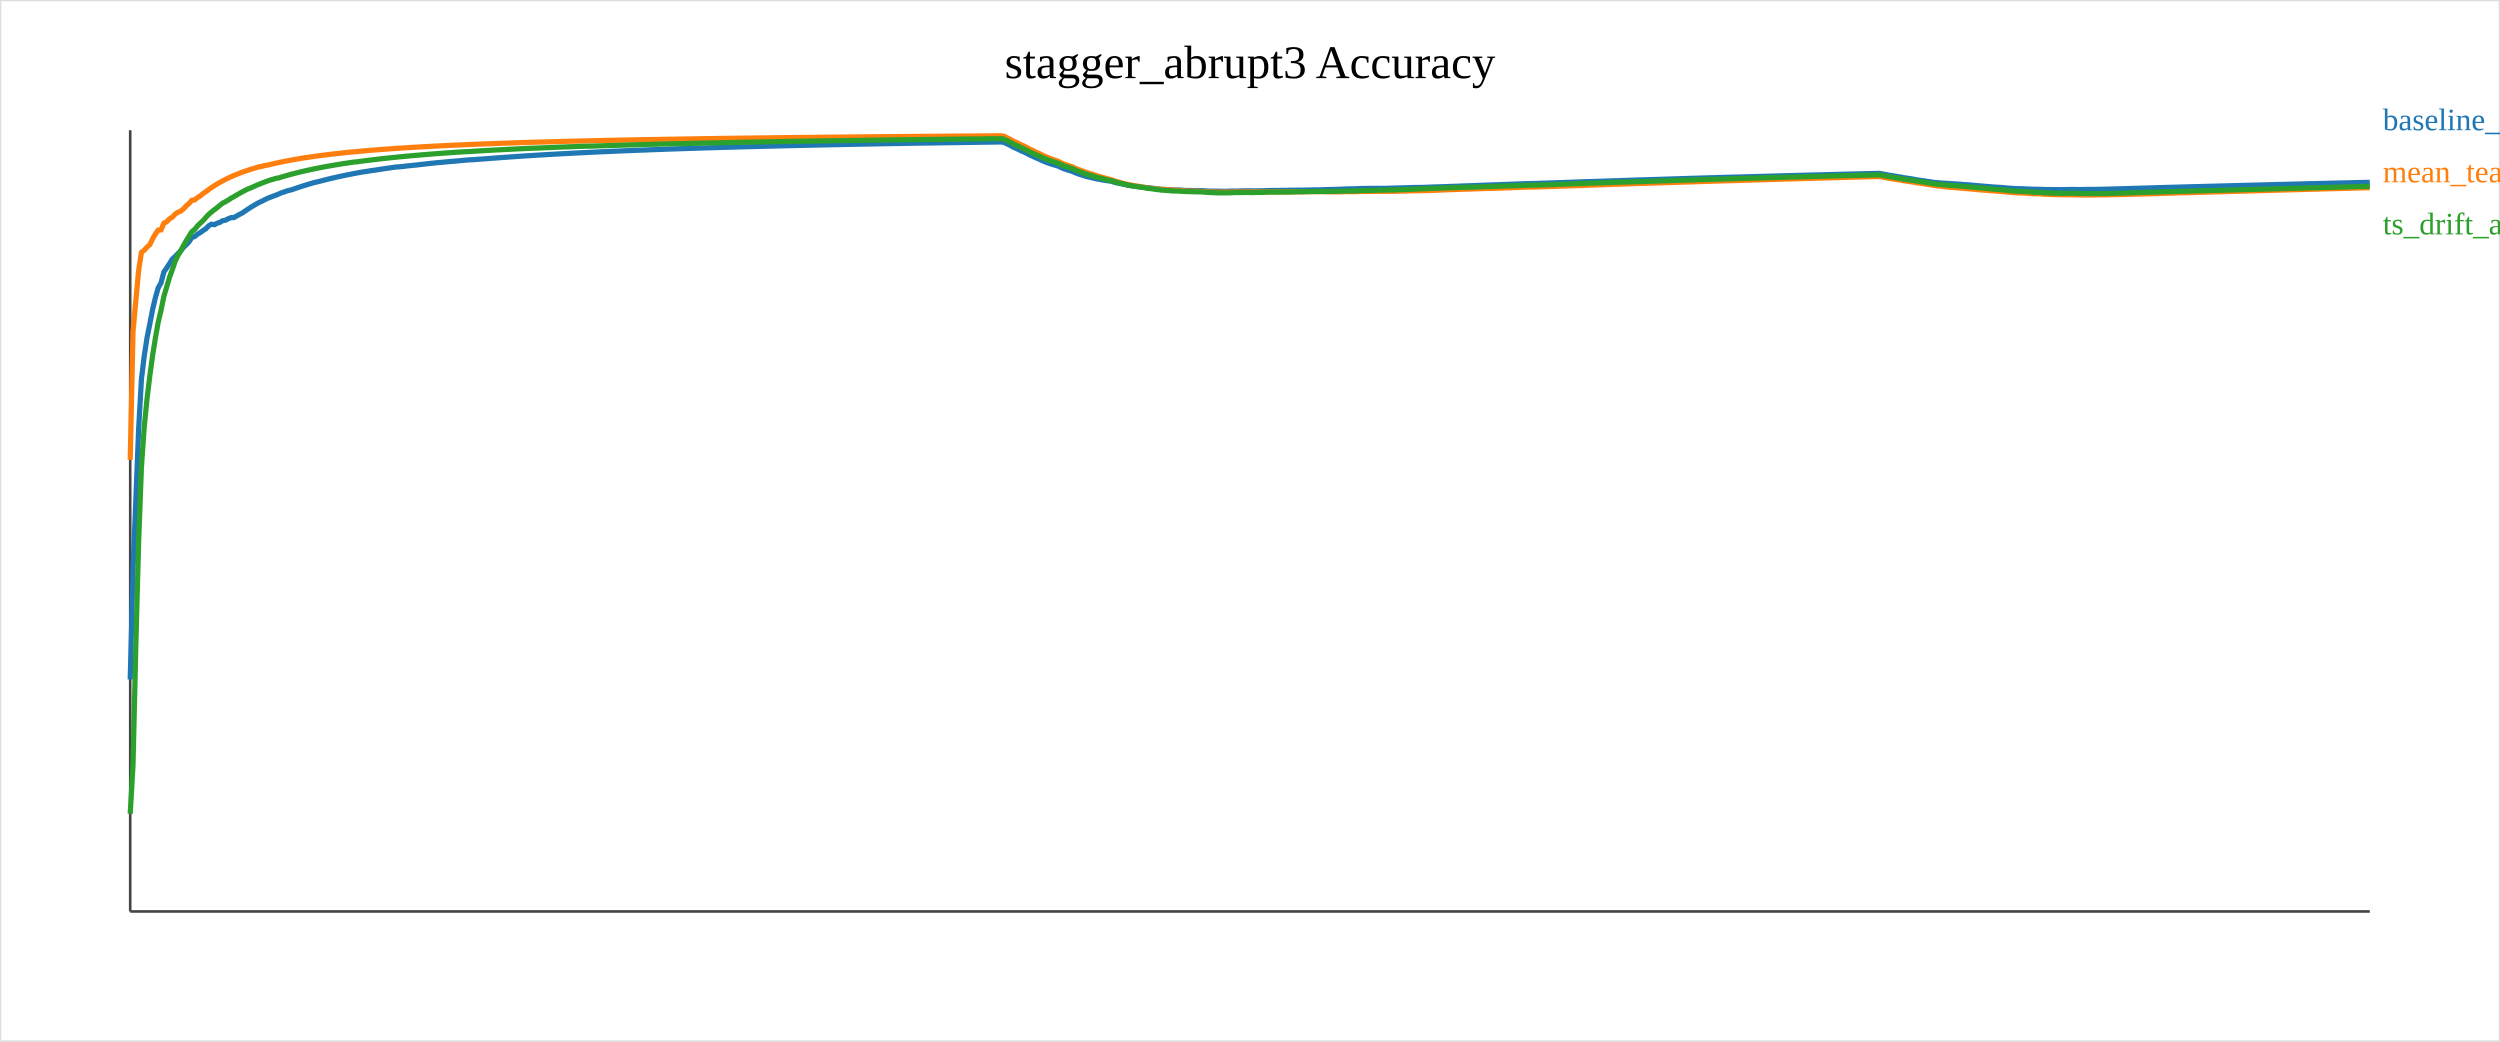
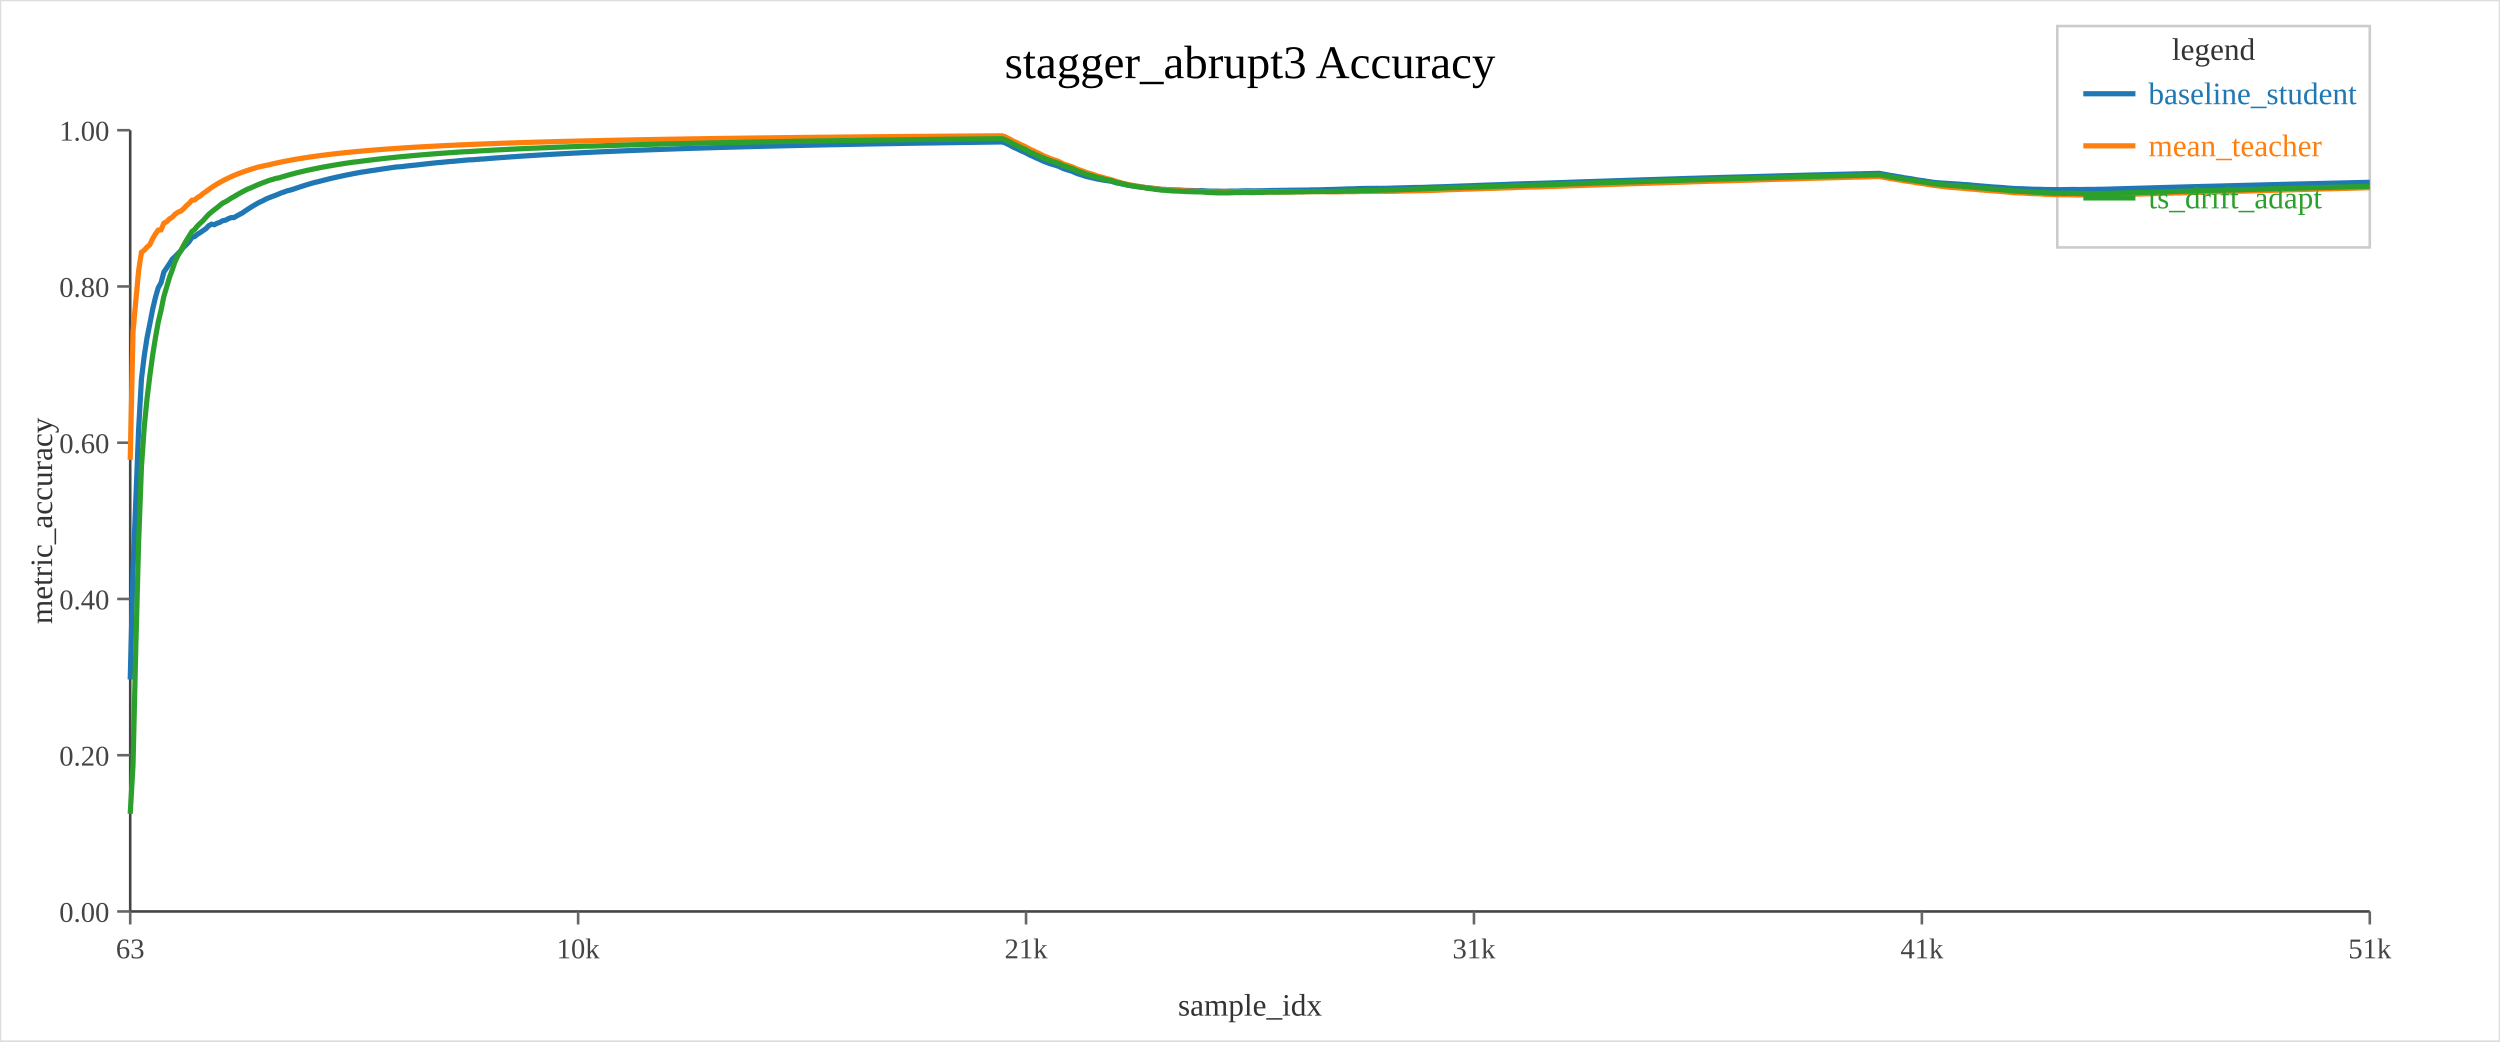
<svg xmlns="http://www.w3.org/2000/svg" width="960" height="400">
  <rect x="0" y="0" width="960" height="400" fill="#ffffff" stroke="#dddddd" />
  <line x1="50" y1="50" x2="50" y2="350" stroke="#444444" />
  <line x1="50" y1="350" x2="910" y2="350" stroke="#444444" />
  <text x="480.0" y="30" text-anchor="middle" font-size="18">stagger_abrupt3 Accuracy</text>
+   <text x="480.0" y="390" text-anchor="middle" font-size="12" fill="#333333">sample_idx</text>
+   <text x="20" y="200.0" transform="rotate(-90,20,200.0)" text-anchor="middle" font-size="12" fill="#333333">metric_accuracy</text>
+   <line x1="50.00" y1="350" x2="50.00" y2="355" stroke="#666666" />
+   <text x="50.00" y="368" text-anchor="middle" font-size="11" fill="#444444">63</text>
+   <line x1="222.00" y1="350" x2="222.00" y2="355" stroke="#666666" />
+   <text x="222.00" y="368" text-anchor="middle" font-size="11" fill="#444444">10k</text>
+   <line x1="394.00" y1="350" x2="394.00" y2="355" stroke="#666666" />
+   <text x="394.00" y="368" text-anchor="middle" font-size="11" fill="#444444">21k</text>
+   <line x1="566.00" y1="350" x2="566.00" y2="355" stroke="#666666" />
+   <text x="566.00" y="368" text-anchor="middle" font-size="11" fill="#444444">31k</text>
+   <line x1="738.00" y1="350" x2="738.00" y2="355" stroke="#666666" />
+   <text x="738.00" y="368" text-anchor="middle" font-size="11" fill="#444444">41k</text>
+   <line x1="910.00" y1="350" x2="910.00" y2="355" stroke="#666666" />
+   <text x="910.00" y="368" text-anchor="middle" font-size="11" fill="#444444">51k</text>
+   <line x1="45" y1="350.00" x2="50" y2="350.00" stroke="#666666" />
+   <text x="42" y="354.00" text-anchor="end" font-size="11" fill="#444444">0.00</text>
+   <line x1="45" y1="290.00" x2="50" y2="290.00" stroke="#666666" />
+   <text x="42" y="294.00" text-anchor="end" font-size="11" fill="#444444">0.20</text>
+   <line x1="45" y1="230.00" x2="50" y2="230.00" stroke="#666666" />
+   <text x="42" y="234.00" text-anchor="end" font-size="11" fill="#444444">0.40</text>
+   <line x1="45" y1="170.00" x2="50" y2="170.00" stroke="#666666" />
+   <text x="42" y="174.00" text-anchor="end" font-size="11" fill="#444444">0.60</text>
+   <line x1="45" y1="110.00" x2="50" y2="110.00" stroke="#666666" />
+   <text x="42" y="114.00" text-anchor="end" font-size="11" fill="#444444">0.80</text>
+   <line x1="45" y1="50.00" x2="50" y2="50.00" stroke="#666666" />
+   <text x="42" y="54.00" text-anchor="end" font-size="11" fill="#444444">1.00</text>
+   <rect x="790" y="10" width="120" height="85" fill="#ffffff" stroke="#cccccc" />
+   <text x="850" y="23" text-anchor="middle" font-size="12" fill="#333333">legend</text>
  <path d="M50.00,260.94 L51.08,218.75 L52.15,192.19 L53.23,164.84 L54.31,145.62 L55.38,136.72 L56.46,129.69 L57.53,124.41 L58.61,118.75 L59.69,114.22 L60.76,110.51 L61.84,108.59 L62.92,104.45 L63.99,102.90 L65.07,101.25 L66.15,99.51 L67.22,98.53 L68.30,97.40 L69.37,96.38 L70.45,95.00 L71.53,93.97 L72.60,92.83 L73.68,91.17 L74.76,90.82 L75.83,89.94 L76.91,89.30 L77.98,88.54 L79.06,87.83 L80.14,86.69 L81.21,86.09 L82.29,86.29 L83.37,85.74 L84.44,85.37 L85.52,84.74 L86.60,84.55 L87.67,83.98 L88.75,83.57 L89.82,83.55 L90.90,82.93 L91.98,82.34 L93.05,81.78 L94.13,81.03 L95.21,80.31 L96.28,79.62 L97.36,78.96 L98.44,78.33 L99.51,77.73 L100.59,77.25 L101.66,76.69 L102.74,76.16 L103.82,75.74 L104.89,75.33 L105.97,74.94 L107.05,74.48 L108.12,74.03 L109.20,73.69 L110.28,73.27 L111.35,73.03 L112.43,72.72 L113.50,72.34 L114.58,71.98 L115.66,71.62 L116.73,71.28 L117.81,70.95 L118.89,70.62 L119.96,70.31 L121.04,70.01 L122.12,69.78 L123.19,69.50 L124.27,69.22 L125.34,68.95 L126.42,68.68 L127.50,68.43 L128.57,68.18 L129.65,67.94 L130.73,67.70 L131.80,67.47 L132.88,67.25 L133.95,67.03 L135.03,66.82 L136.11,66.61 L137.18,66.41 L138.26,66.21 L139.34,66.02 L140.41,65.88 L141.49,65.70 L142.57,65.52 L143.64,65.39 L144.72,65.22 L145.79,65.05 L146.87,64.89 L147.95,64.72 L149.02,64.57 L150.10,64.41 L151.18,64.26 L152.25,64.11 L153.33,64.06 L154.41,63.97 L155.48,63.83 L156.56,63.69 L157.63,63.60 L158.71,63.47 L159.79,63.38 L160.86,63.25 L161.94,63.12 L163.02,63.00 L164.09,62.88 L165.17,62.76 L166.25,62.64 L167.32,62.53 L168.40,62.42 L169.47,62.35 L170.55,62.24 L171.63,62.13 L172.70,62.02 L173.78,61.96 L174.86,61.86 L175.93,61.76 L177.01,61.66 L178.09,61.56 L179.16,61.47 L180.24,61.37 L181.31,61.36 L182.39,61.27 L183.47,61.18 L184.54,61.09 L185.62,61.04 L186.70,60.95 L187.77,60.86 L188.85,60.78 L189.92,60.70 L191.00,60.62 L192.08,60.54 L193.15,60.46 L194.23,60.38 L195.31,60.31 L196.38,60.23 L197.46,60.16 L198.54,60.08 L199.61,60.01 L200.69,59.94 L201.76,59.87 L202.84,59.80 L203.92,59.73 L204.99,59.67 L206.07,59.60 L207.15,59.53 L208.22,59.47 L209.30,59.41 L210.38,59.34 L211.45,59.28 L212.53,59.22 L213.60,59.16 L214.68,59.10 L215.76,59.04 L216.83,58.98 L217.91,58.93 L218.99,58.87 L220.06,58.81 L221.14,58.76 L222.22,58.71 L223.29,58.65 L224.37,58.60 L225.44,58.55 L226.52,58.49 L227.60,58.44 L228.67,58.39 L229.75,58.34 L230.83,58.29 L231.90,58.24 L232.98,58.20 L234.06,58.15 L235.13,58.10 L236.21,58.05 L237.28,58.01 L238.36,57.96 L239.44,57.92 L240.51,57.87 L241.59,57.83 L242.67,57.79 L243.74,57.74 L244.82,57.70 L245.89,57.66 L246.97,57.62 L248.05,57.58 L249.12,57.54 L250.20,57.49 L251.28,57.46 L252.35,57.42 L253.43,57.38 L254.51,57.34 L255.58,57.30 L256.66,57.26 L257.73,57.22 L258.81,57.19 L259.89,57.15 L260.96,57.11 L262.04,57.08 L263.12,57.04 L264.19,57.01 L265.27,56.97 L266.35,56.94 L267.42,56.90 L268.50,56.87 L269.57,56.84 L270.65,56.80 L271.73,56.77 L272.80,56.74 L273.88,56.71 L274.96,56.67 L276.03,56.64 L277.11,56.61 L278.19,56.58 L279.26,56.55 L280.34,56.52 L281.41,56.49 L282.49,56.46 L283.57,56.43 L284.64,56.40 L285.72,56.37 L286.80,56.34 L287.87,56.31 L288.95,56.29 L290.03,56.26 L291.10,56.23 L292.18,56.20 L293.25,56.17 L294.33,56.15 L295.41,56.12 L296.48,56.09 L297.56,56.07 L298.64,56.04 L299.71,56.02 L300.79,55.99 L301.86,55.96 L302.94,55.94 L304.02,55.91 L305.09,55.89 L306.17,55.86 L307.25,55.84 L308.32,55.82 L309.40,55.79 L310.48,55.77 L311.55,55.74 L312.63,55.72 L313.70,55.70 L314.78,55.67 L315.86,55.65 L316.93,55.63 L318.01,55.61 L319.09,55.58 L320.16,55.56 L321.24,55.54 L322.32,55.52 L323.39,55.50 L324.47,55.47 L325.54,55.45 L326.62,55.43 L327.70,55.41 L328.77,55.39 L329.85,55.37 L330.93,55.35 L332.00,55.33 L333.08,55.31 L334.16,55.29 L335.23,55.27 L336.31,55.25 L337.38,55.23 L338.46,55.21 L339.54,55.19 L340.61,55.17 L341.69,55.15 L342.77,55.13 L343.84,55.12 L344.92,55.10 L345.99,55.08 L347.07,55.06 L348.15,55.04 L349.22,55.02 L350.30,55.01 L351.38,54.99 L352.45,54.97 L353.53,54.95 L354.61,54.94 L355.68,54.92 L356.76,54.92 L357.83,54.90 L358.91,54.88 L359.99,54.87 L361.06,54.85 L362.14,54.83 L363.22,54.82 L364.29,54.80 L365.37,54.78 L366.45,54.77 L367.52,54.75 L368.60,54.73 L369.67,54.72 L370.75,54.70 L371.83,54.69 L372.90,54.67 L373.98,54.66 L375.06,54.64 L376.13,54.63 L377.21,54.61 L378.29,54.60 L379.36,54.58 L380.44,54.57 L381.51,54.55 L382.59,54.54 L383.67,54.52 L384.74,54.51 L385.82,54.79 L386.90,55.33 L387.97,55.85 L389.05,56.50 L390.13,56.95 L391.20,57.44 L392.28,57.99 L393.35,58.42 L394.43,58.98 L395.51,59.56 L396.58,60.01 L397.66,60.53 L398.74,61.00 L399.81,61.49 L400.89,61.98 L401.96,62.39 L403.04,62.79 L404.12,63.14 L405.19,63.44 L406.27,63.77 L407.35,64.25 L408.42,64.76 L409.50,65.11 L410.58,65.44 L411.65,65.77 L412.73,66.25 L413.80,66.70 L414.88,67.03 L415.96,67.36 L417.03,67.74 L418.11,67.98 L419.19,68.23 L420.26,68.48 L421.34,68.74 L422.42,68.91 L423.49,69.13 L424.57,69.30 L425.64,69.45 L426.72,69.60 L427.80,69.94 L428.87,70.25 L429.95,70.42 L431.03,70.68 L432.10,70.88 L433.18,71.14 L434.26,71.30 L435.33,71.44 L436.41,71.60 L437.48,71.70 L438.56,71.87 L439.64,71.98 L440.71,72.11 L441.79,72.20 L442.87,72.31 L443.94,72.48 L445.02,72.58 L446.10,72.74 L447.17,72.74 L448.25,72.81 L449.32,72.83 L450.40,72.92 L451.48,72.95 L452.55,72.97 L453.63,73.01 L454.71,73.10 L455.78,73.14 L456.86,73.14 L457.93,73.17 L459.01,73.22 L460.09,73.23 L461.16,73.20 L462.24,73.25 L463.32,73.33 L464.39,73.38 L465.47,73.40 L466.55,73.39 L467.62,73.40 L468.70,73.43 L469.77,73.44 L470.85,73.44 L471.93,73.41 L473.00,73.35 L474.08,73.39 L475.16,73.38 L476.23,73.33 L477.31,73.30 L478.39,73.27 L479.46,73.27 L480.54,73.27 L481.61,73.31 L482.69,73.27 L483.77,73.28 L484.84,73.26 L485.92,73.22 L487.00,73.20 L488.07,73.15 L489.15,73.14 L490.23,73.15 L491.30,73.11 L492.38,73.10 L493.45,73.09 L494.53,73.08 L495.61,73.03 L496.68,73.05 L497.76,73.03 L498.84,73.00 L499.91,73.01 L500.99,72.99 L502.07,72.99 L503.14,72.95 L504.22,72.92 L505.29,72.91 L506.37,72.90 L507.45,72.88 L508.52,72.84 L509.60,72.80 L510.68,72.78 L511.75,72.75 L512.83,72.73 L513.90,72.68 L514.98,72.65 L516.06,72.61 L517.13,72.56 L518.21,72.53 L519.29,72.53 L520.36,72.49 L521.44,72.44 L522.52,72.40 L523.59,72.37 L524.67,72.36 L525.74,72.36 L526.82,72.36 L527.90,72.33 L528.97,72.33 L530.05,72.34 L531.13,72.32 L532.20,72.33 L533.28,72.29 L534.36,72.25 L535.43,72.21 L536.51,72.18 L537.58,72.16 L538.66,72.12 L539.74,72.10 L540.81,72.06 L541.89,72.03 L542.97,72.00 L544.04,71.99 L545.12,72.00 L546.20,71.97 L547.27,71.93 L548.35,71.89 L549.42,71.84 L550.50,71.80 L551.58,71.77 L552.65,71.74 L553.73,71.71 L554.81,71.67 L555.88,71.64 L556.96,71.60 L558.04,71.55 L559.11,71.53 L560.19,71.48 L561.26,71.44 L562.34,71.39 L563.42,71.37 L564.49,71.33 L565.57,71.29 L566.65,71.24 L567.72,71.20 L568.80,71.16 L569.87,71.11 L570.95,71.07 L572.03,71.04 L573.10,71.00 L574.18,70.97 L575.26,70.94 L576.33,70.89 L577.41,70.85 L578.49,70.81 L579.56,70.77 L580.64,70.72 L581.71,70.68 L582.79,70.65 L583.87,70.61 L584.94,70.57 L586.02,70.53 L587.10,70.50 L588.17,70.47 L589.25,70.46 L590.33,70.42 L591.40,70.38 L592.48,70.35 L593.55,70.31 L594.63,70.28 L595.71,70.24 L596.78,70.20 L597.86,70.16 L598.94,70.12 L600.01,70.09 L601.09,70.06 L602.17,70.02 L603.24,69.98 L604.32,69.94 L605.39,69.90 L606.47,69.86 L607.55,69.82 L608.62,69.79 L609.70,69.75 L610.78,69.72 L611.85,69.69 L612.93,69.65 L614.01,69.62 L615.08,69.58 L616.16,69.55 L617.23,69.51 L618.31,69.48 L619.39,69.44 L620.46,69.40 L621.54,69.37 L622.62,69.33 L623.69,69.29 L624.77,69.26 L625.84,69.22 L626.92,69.19 L628.00,69.15 L629.07,69.12 L630.15,69.08 L631.23,69.05 L632.30,69.02 L633.38,68.98 L634.46,68.96 L635.53,68.92 L636.61,68.89 L637.68,68.85 L638.76,68.82 L639.84,68.78 L640.91,68.75 L641.99,68.72 L643.07,68.68 L644.14,68.65 L645.22,68.61 L646.30,68.58 L647.37,68.55 L648.45,68.51 L649.52,68.48 L650.60,68.45 L651.68,68.42 L652.75,68.38 L653.83,68.35 L654.91,68.33 L655.98,68.29 L657.06,68.26 L658.14,68.23 L659.21,68.20 L660.29,68.16 L661.36,68.13 L662.44,68.10 L663.52,68.07 L664.59,68.04 L665.67,68.02 L666.75,67.99 L667.82,67.97 L668.90,67.94 L669.97,67.91 L671.05,67.88 L672.13,67.85 L673.20,67.82 L674.28,67.79 L675.36,67.76 L676.43,67.73 L677.51,67.70 L678.59,67.67 L679.66,67.64 L680.74,67.61 L681.81,67.58 L682.89,67.55 L683.97,67.52 L685.04,67.49 L686.12,67.46 L687.20,67.43 L688.27,67.40 L689.35,67.38 L690.43,67.35 L691.50,67.32 L692.58,67.29 L693.65,67.26 L694.73,67.23 L695.81,67.21 L696.88,67.18 L697.96,67.16 L699.04,67.13 L700.11,67.10 L701.19,67.07 L702.27,67.04 L703.34,67.02 L704.42,66.99 L705.49,66.96 L706.57,66.93 L707.65,66.90 L708.72,66.88 L709.80,66.85 L710.88,66.82 L711.95,66.80 L713.03,66.77 L714.11,66.76 L715.18,66.73 L716.26,66.70 L717.33,66.67 L718.41,66.65 L719.49,66.62 L720.56,66.59 L721.64,66.57 L722.72,66.77 L723.79,66.96 L724.87,67.17 L725.94,67.36 L727.02,67.51 L728.10,67.71 L729.17,67.89 L730.25,68.06 L731.33,68.29 L732.40,68.43 L733.48,68.58 L734.56,68.77 L735.63,68.99 L736.71,69.16 L737.78,69.31 L738.86,69.44 L739.94,69.65 L741.01,69.78 L742.09,69.96 L743.17,70.09 L744.24,70.17 L745.32,70.28 L746.40,70.34 L747.47,70.40 L748.55,70.47 L749.62,70.55 L750.70,70.60 L751.78,70.68 L752.85,70.75 L753.93,70.87 L755.01,70.92 L756.08,70.98 L757.16,71.09 L758.24,71.20 L759.31,71.29 L760.39,71.38 L761.46,71.47 L762.54,71.57 L763.62,71.64 L764.69,71.75 L765.77,71.83 L766.85,71.88 L767.92,71.96 L769.00,72.02 L770.08,72.14 L771.15,72.22 L772.23,72.29 L773.30,72.37 L774.38,72.44 L775.46,72.45 L776.53,72.48 L777.61,72.54 L778.69,72.58 L779.76,72.63 L780.84,72.67 L781.91,72.68 L782.99,72.70 L784.07,72.72 L785.14,72.78 L786.22,72.79 L787.30,72.79 L788.37,72.82 L789.45,72.82 L790.53,72.82 L791.60,72.83 L792.68,72.81 L793.75,72.79 L794.83,72.77 L795.91,72.77 L796.98,72.76 L798.06,72.78 L799.14,72.79 L800.21,72.76 L801.29,72.74 L802.37,72.74 L803.44,72.74 L804.52,72.72 L805.59,72.70 L806.67,72.68 L807.75,72.67 L808.82,72.64 L809.90,72.61 L810.98,72.58 L812.05,72.55 L813.13,72.52 L814.21,72.49 L815.28,72.46 L816.36,72.43 L817.43,72.39 L818.51,72.36 L819.59,72.33 L820.66,72.30 L821.74,72.27 L822.82,72.24 L823.89,72.21 L824.97,72.18 L826.05,72.15 L827.12,72.11 L828.20,72.08 L829.27,72.05 L830.35,72.02 L831.43,71.99 L832.50,71.96 L833.58,71.93 L834.66,71.90 L835.73,71.87 L836.81,71.84 L837.88,71.81 L838.96,71.78 L840.04,71.75 L841.11,71.72 L842.19,71.69 L843.27,71.67 L844.34,71.64 L845.42,71.61 L846.50,71.58 L847.57,71.55 L848.65,71.53 L849.72,71.50 L850.80,71.47 L851.88,71.45 L852.95,71.42 L854.03,71.39 L855.11,71.36 L856.18,71.33 L857.26,71.30 L858.34,71.27 L859.41,71.25 L860.49,71.22 L861.56,71.19 L862.64,71.16 L863.72,71.13 L864.79,71.11 L865.87,71.08 L866.95,71.05 L868.02,71.02 L869.10,71.00 L870.18,70.97 L871.25,70.94 L872.33,70.91 L873.40,70.89 L874.48,70.86 L875.56,70.83 L876.63,70.80 L877.71,70.78 L878.79,70.75 L879.86,70.72 L880.94,70.70 L882.02,70.67 L883.09,70.64 L884.17,70.62 L885.24,70.59 L886.32,70.56 L887.40,70.54 L888.47,70.52 L889.55,70.49 L890.63,70.46 L891.70,70.44 L892.78,70.41 L893.85,70.39 L894.93,70.36 L896.01,70.33 L897.08,70.31 L898.16,70.28 L899.24,70.26 L900.31,70.23 L901.39,70.21 L902.47,70.18 L903.54,70.16 L904.62,70.13 L905.69,70.10 L906.77,70.08 L907.85,70.05 L908.92,70.03 L910.00,70.00" fill="none" stroke="#1f77b4" stroke-width="2" />
-   <text x="915" y="50" font-size="12" fill="#1f77b4">baseline_student</text>
+   <line x1="800" y1="36" x2="820" y2="36" stroke="#1f77b4" stroke-width="2" />
+   <text x="825" y="40" font-size="12" fill="#1f77b4">baseline_student</text>
  <path d="M50.00,176.56 L51.08,127.34 L52.15,115.62 L53.23,103.91 L54.31,96.88 L55.38,96.09 L56.46,94.87 L57.53,93.95 L58.61,91.67 L59.69,89.84 L60.76,88.35 L61.84,88.28 L62.92,85.70 L63.99,85.16 L65.07,84.06 L66.15,83.40 L67.22,82.26 L68.30,81.51 L69.37,81.09 L70.45,80.23 L71.53,79.02 L72.60,78.12 L73.68,76.90 L74.76,76.76 L75.83,75.88 L76.91,75.24 L77.98,74.31 L79.06,73.60 L80.14,72.79 L81.21,72.03 L82.29,71.32 L83.37,70.65 L84.44,70.03 L85.52,69.44 L86.60,68.88 L87.67,68.36 L88.75,67.86 L89.82,67.39 L90.90,66.95 L91.98,66.52 L93.05,66.12 L94.13,65.74 L95.21,65.37 L96.28,65.02 L97.36,64.69 L98.44,64.37 L99.51,64.06 L100.59,63.87 L101.66,63.58 L102.74,63.41 L103.82,63.14 L104.89,62.89 L105.97,62.65 L107.05,62.41 L108.12,62.19 L109.20,61.97 L110.28,61.76 L111.35,61.56 L112.43,61.36 L113.50,61.17 L114.58,60.99 L115.66,60.81 L116.73,60.64 L117.81,60.47 L118.89,60.31 L119.96,60.16 L121.04,60.00 L122.12,59.86 L123.19,59.71 L124.27,59.58 L125.34,59.44 L126.42,59.31 L127.50,59.18 L128.57,59.06 L129.65,58.94 L130.73,58.82 L131.80,58.71 L132.88,58.59 L133.95,58.48 L135.03,58.38 L136.11,58.28 L137.18,58.17 L138.26,58.08 L139.34,57.98 L140.41,57.89 L141.49,57.79 L142.57,57.70 L143.64,57.62 L144.72,57.53 L145.79,57.45 L146.87,57.37 L147.95,57.29 L149.02,57.21 L150.10,57.13 L151.18,57.06 L152.25,56.98 L153.33,56.91 L154.41,56.84 L155.48,56.77 L156.56,56.70 L157.63,56.64 L158.71,56.57 L159.79,56.51 L160.86,56.45 L161.94,56.38 L163.02,56.32 L164.09,56.26 L165.17,56.21 L166.25,56.15 L167.32,56.09 L168.40,56.04 L169.47,55.98 L170.55,55.93 L171.63,55.88 L172.70,55.83 L173.78,55.78 L174.86,55.73 L175.93,55.68 L177.01,55.63 L178.09,55.59 L179.16,55.54 L180.24,55.49 L181.31,55.45 L182.39,55.41 L183.47,55.36 L184.54,55.32 L185.62,55.28 L186.70,55.24 L187.77,55.20 L188.85,55.16 L189.92,55.12 L191.00,55.08 L192.08,55.04 L193.15,55.00 L194.23,54.97 L195.31,54.93 L196.38,54.89 L197.46,54.86 L198.54,54.82 L199.61,54.79 L200.69,54.75 L201.76,54.72 L202.84,54.69 L203.92,54.65 L204.99,54.62 L206.07,54.59 L207.15,54.56 L208.22,54.53 L209.30,54.50 L210.38,54.47 L211.45,54.44 L212.53,54.41 L213.60,54.38 L214.68,54.35 L215.76,54.32 L216.83,54.30 L217.91,54.27 L218.99,54.24 L220.06,54.22 L221.14,54.19 L222.22,54.16 L223.29,54.14 L224.37,54.11 L225.44,54.09 L226.52,54.06 L227.60,54.04 L228.67,54.01 L229.75,53.99 L230.83,53.97 L231.90,53.94 L232.98,53.92 L234.06,53.90 L235.13,53.87 L236.21,53.85 L237.28,53.83 L238.36,53.81 L239.44,53.79 L240.51,53.77 L241.59,53.74 L242.67,53.72 L243.74,53.70 L244.82,53.68 L245.89,53.66 L246.97,53.64 L248.05,53.62 L249.12,53.60 L250.20,53.58 L251.28,53.57 L252.35,53.55 L253.43,53.53 L254.51,53.51 L255.58,53.49 L256.66,53.47 L257.73,53.46 L258.81,53.44 L259.89,53.42 L260.96,53.40 L262.04,53.39 L263.12,53.37 L264.19,53.35 L265.27,53.33 L266.35,53.32 L267.42,53.30 L268.50,53.29 L269.57,53.27 L270.65,53.25 L271.73,53.24 L272.80,53.22 L273.88,53.21 L274.96,53.19 L276.03,53.18 L277.11,53.16 L278.19,53.15 L279.26,53.13 L280.34,53.12 L281.41,53.10 L282.49,53.09 L283.57,53.07 L284.64,53.06 L285.72,53.05 L286.80,53.03 L287.87,53.02 L288.95,53.01 L290.03,52.99 L291.10,52.98 L292.18,52.97 L293.25,52.95 L294.33,52.94 L295.41,52.93 L296.48,52.91 L297.56,52.90 L298.64,52.89 L299.71,52.88 L300.79,52.86 L301.86,52.85 L302.94,52.84 L304.02,52.83 L305.09,52.82 L306.17,52.80 L307.25,52.79 L308.32,52.78 L309.40,52.77 L310.48,52.76 L311.55,52.75 L312.63,52.74 L313.70,52.72 L314.78,52.71 L315.86,52.70 L316.93,52.69 L318.01,52.68 L319.09,52.67 L320.16,52.66 L321.24,52.65 L322.32,52.64 L323.39,52.63 L324.47,52.62 L325.54,52.61 L326.62,52.60 L327.70,52.59 L328.77,52.58 L329.85,52.57 L330.93,52.56 L332.00,52.55 L333.08,52.54 L334.16,52.53 L335.23,52.52 L336.31,52.51 L337.38,52.50 L338.46,52.49 L339.54,52.48 L340.61,52.47 L341.69,52.46 L342.77,52.46 L343.84,52.45 L344.92,52.44 L345.99,52.43 L347.07,52.42 L348.15,52.41 L349.22,52.40 L350.30,52.39 L351.38,52.39 L352.45,52.38 L353.53,52.37 L354.61,52.36 L355.68,52.35 L356.76,52.34 L357.83,52.34 L358.91,52.33 L359.99,52.32 L361.06,52.31 L362.14,52.30 L363.22,52.30 L364.29,52.29 L365.37,52.28 L366.45,52.27 L367.52,52.26 L368.60,52.26 L369.67,52.25 L370.75,52.24 L371.83,52.23 L372.90,52.23 L373.98,52.22 L375.06,52.21 L376.13,52.20 L377.21,52.20 L378.29,52.19 L379.36,52.18 L380.44,52.18 L381.51,52.17 L382.59,52.16 L383.67,52.16 L384.74,52.15 L385.82,52.44 L386.90,52.99 L387.97,53.51 L389.05,54.17 L390.13,54.63 L391.20,55.13 L392.28,55.69 L393.35,56.12 L394.43,56.72 L395.51,57.31 L396.58,57.76 L397.66,58.33 L398.74,58.81 L399.81,59.33 L400.89,59.88 L401.96,60.32 L403.04,60.77 L404.12,61.16 L405.19,61.53 L406.27,61.90 L407.35,62.44 L408.42,62.97 L409.50,63.32 L410.58,63.69 L411.65,64.03 L412.73,64.52 L413.80,65.00 L414.88,65.36 L415.96,65.75 L417.03,66.16 L418.11,66.50 L419.19,66.80 L420.26,67.15 L421.34,67.56 L422.42,67.84 L423.49,68.14 L424.57,68.45 L425.64,68.75 L426.72,69.00 L427.80,69.38 L428.87,69.75 L429.95,70.02 L431.03,70.33 L432.10,70.59 L433.18,70.86 L434.26,71.05 L435.33,71.23 L436.41,71.43 L437.48,71.59 L438.56,71.83 L439.64,71.98 L440.71,72.20 L441.79,72.31 L442.87,72.40 L443.94,72.56 L445.02,72.66 L446.10,72.73 L447.17,72.75 L448.25,72.82 L449.32,72.95 L450.40,73.02 L451.48,73.02 L452.55,73.09 L453.63,73.15 L454.71,73.28 L455.78,73.36 L456.86,73.38 L457.93,73.41 L459.01,73.44 L460.09,73.46 L461.16,73.51 L462.24,73.58 L463.32,73.69 L464.39,73.70 L465.47,73.74 L466.55,73.76 L467.62,73.77 L468.70,73.77 L469.77,73.76 L470.85,73.77 L471.93,73.77 L473.00,73.72 L474.08,73.72 L475.16,73.72 L476.23,73.72 L477.31,73.70 L478.39,73.66 L479.46,73.68 L480.54,73.69 L481.61,73.69 L482.69,73.66 L483.77,73.70 L484.84,73.74 L485.92,73.71 L487.00,73.69 L488.07,73.68 L489.15,73.70 L490.23,73.71 L491.30,73.70 L492.38,73.69 L493.45,73.68 L494.53,73.70 L495.61,73.67 L496.68,73.66 L497.76,73.65 L498.84,73.65 L499.91,73.65 L500.99,73.63 L502.07,73.62 L503.14,73.62 L504.22,73.58 L505.29,73.60 L506.37,73.59 L507.45,73.61 L508.52,73.60 L509.60,73.62 L510.68,73.63 L511.75,73.68 L512.83,73.68 L513.90,73.67 L514.98,73.65 L516.06,73.61 L517.13,73.61 L518.21,73.59 L519.29,73.61 L520.36,73.59 L521.44,73.57 L522.52,73.53 L523.59,73.53 L524.67,73.52 L525.74,73.51 L526.82,73.50 L527.90,73.48 L528.97,73.48 L530.05,73.48 L531.13,73.46 L532.20,73.49 L533.28,73.48 L534.36,73.47 L535.43,73.48 L536.51,73.43 L537.58,73.39 L538.66,73.36 L539.74,73.33 L540.81,73.31 L541.89,73.28 L542.97,73.27 L544.04,73.24 L545.12,73.24 L546.20,73.20 L547.27,73.19 L548.35,73.16 L549.42,73.14 L550.50,73.10 L551.58,73.06 L552.65,73.01 L553.73,72.96 L554.81,72.91 L555.88,72.87 L556.96,72.83 L558.04,72.79 L559.11,72.77 L560.19,72.73 L561.26,72.68 L562.34,72.63 L563.42,72.63 L564.49,72.59 L565.57,72.55 L566.65,72.52 L567.72,72.47 L568.80,72.44 L569.87,72.40 L570.95,72.36 L572.03,72.34 L573.10,72.34 L574.18,72.30 L575.26,72.26 L576.33,72.21 L577.41,72.18 L578.49,72.14 L579.56,72.12 L580.64,72.07 L581.71,72.03 L582.79,71.98 L583.87,71.95 L584.94,71.90 L586.02,71.87 L587.10,71.84 L588.17,71.82 L589.25,71.80 L590.33,71.79 L591.40,71.74 L592.48,71.71 L593.55,71.68 L594.63,71.63 L595.71,71.61 L596.78,71.58 L597.86,71.54 L598.94,71.50 L600.01,71.46 L601.09,71.42 L602.17,71.39 L603.24,71.34 L604.32,71.31 L605.39,71.27 L606.47,71.25 L607.55,71.21 L608.62,71.17 L609.70,71.13 L610.78,71.09 L611.85,71.06 L612.93,71.02 L614.01,70.98 L615.08,70.94 L616.16,70.90 L617.23,70.86 L618.31,70.82 L619.39,70.78 L620.46,70.76 L621.54,70.73 L622.62,70.69 L623.69,70.65 L624.77,70.62 L625.84,70.58 L626.92,70.54 L628.00,70.51 L629.07,70.47 L630.15,70.44 L631.23,70.42 L632.30,70.38 L633.38,70.35 L634.46,70.31 L635.53,70.27 L636.61,70.24 L637.68,70.21 L638.76,70.18 L639.84,70.14 L640.91,70.11 L641.99,70.07 L643.07,70.03 L644.14,70.00 L645.22,69.97 L646.30,69.93 L647.37,69.91 L648.45,69.87 L649.52,69.83 L650.60,69.80 L651.68,69.76 L652.75,69.73 L653.83,69.69 L654.91,69.66 L655.98,69.62 L657.06,69.60 L658.14,69.56 L659.21,69.53 L660.29,69.50 L661.36,69.47 L662.44,69.43 L663.52,69.40 L664.59,69.38 L665.67,69.35 L666.75,69.31 L667.82,69.29 L668.90,69.26 L669.97,69.23 L671.05,69.20 L672.13,69.16 L673.20,69.13 L674.28,69.10 L675.36,69.06 L676.43,69.03 L677.51,69.00 L678.59,68.97 L679.66,68.93 L680.74,68.90 L681.81,68.87 L682.89,68.84 L683.97,68.81 L685.04,68.77 L686.12,68.74 L687.20,68.72 L688.27,68.69 L689.35,68.66 L690.43,68.62 L691.50,68.59 L692.58,68.56 L693.65,68.53 L694.73,68.51 L695.81,68.48 L696.88,68.45 L697.96,68.42 L699.04,68.39 L700.11,68.36 L701.19,68.33 L702.27,68.30 L703.34,68.27 L704.42,68.24 L705.49,68.21 L706.57,68.18 L707.65,68.15 L708.72,68.12 L709.80,68.09 L710.88,68.06 L711.95,68.03 L713.03,68.01 L714.11,67.98 L715.18,67.95 L716.26,67.92 L717.33,67.89 L718.41,67.86 L719.49,67.83 L720.56,67.80 L721.64,67.78 L722.72,67.98 L723.79,68.17 L724.87,68.37 L725.94,68.56 L727.02,68.72 L728.10,68.91 L729.17,69.08 L730.25,69.25 L731.33,69.47 L732.40,69.61 L733.48,69.74 L734.56,69.91 L735.63,70.11 L736.71,70.28 L737.78,70.42 L738.86,70.57 L739.94,70.77 L741.01,70.92 L742.09,71.12 L743.17,71.26 L744.24,71.39 L745.32,71.54 L746.40,71.65 L747.47,71.77 L748.55,71.89 L749.62,71.96 L750.70,72.06 L751.78,72.15 L752.85,72.21 L753.93,72.34 L755.01,72.42 L756.08,72.50 L757.16,72.61 L758.24,72.68 L759.31,72.80 L760.39,72.92 L761.46,72.98 L762.54,73.08 L763.62,73.16 L764.69,73.25 L765.77,73.32 L766.85,73.40 L767.92,73.49 L769.00,73.56 L770.08,73.68 L771.15,73.79 L772.23,73.88 L773.30,73.97 L774.38,74.04 L775.46,74.08 L776.53,74.11 L777.61,74.18 L778.69,74.25 L779.76,74.32 L780.84,74.39 L781.91,74.39 L782.99,74.44 L784.07,74.49 L785.14,74.60 L786.22,74.62 L787.30,74.65 L788.37,74.71 L789.45,74.74 L790.53,74.74 L791.60,74.77 L792.68,74.78 L793.75,74.76 L794.83,74.78 L795.91,74.82 L796.98,74.83 L798.06,74.86 L799.14,74.88 L800.21,74.87 L801.29,74.88 L802.37,74.89 L803.44,74.88 L804.52,74.85 L805.59,74.84 L806.67,74.82 L807.75,74.83 L808.82,74.82 L809.90,74.80 L810.98,74.77 L812.05,74.75 L813.13,74.72 L814.21,74.71 L815.28,74.68 L816.36,74.66 L817.43,74.63 L818.51,74.61 L819.59,74.58 L820.66,74.55 L821.74,74.51 L822.82,74.48 L823.89,74.46 L824.97,74.43 L826.05,74.40 L827.12,74.36 L828.20,74.33 L829.27,74.30 L830.35,74.26 L831.43,74.23 L832.50,74.20 L833.58,74.16 L834.66,74.13 L835.73,74.10 L836.81,74.08 L837.88,74.05 L838.96,74.02 L840.04,73.99 L841.11,73.96 L842.19,73.93 L843.27,73.90 L844.34,73.88 L845.42,73.84 L846.50,73.81 L847.57,73.78 L848.65,73.75 L849.72,73.72 L850.80,73.69 L851.88,73.66 L852.95,73.63 L854.03,73.60 L855.11,73.57 L856.18,73.54 L857.26,73.51 L858.34,73.48 L859.41,73.45 L860.49,73.42 L861.56,73.39 L862.64,73.36 L863.72,73.33 L864.79,73.30 L865.87,73.27 L866.95,73.24 L868.02,73.21 L869.10,73.18 L870.18,73.15 L871.25,73.12 L872.33,73.09 L873.40,73.06 L874.48,73.03 L875.56,73.00 L876.63,72.97 L877.71,72.94 L878.79,72.91 L879.86,72.88 L880.94,72.86 L882.02,72.83 L883.09,72.80 L884.17,72.77 L885.24,72.74 L886.32,72.71 L887.40,72.68 L888.47,72.65 L889.55,72.62 L890.63,72.59 L891.70,72.56 L892.78,72.53 L893.85,72.51 L894.93,72.48 L896.01,72.45 L897.08,72.42 L898.16,72.39 L899.24,72.36 L900.31,72.34 L901.39,72.31 L902.47,72.28 L903.54,72.25 L904.62,72.22 L905.69,72.19 L906.77,72.17 L907.85,72.14 L908.92,72.11 L910.00,72.08" fill="none" stroke="#ff7f0e" stroke-width="2" />
-   <text x="915" y="70" font-size="12" fill="#ff7f0e">mean_teacher</text>
+   <line x1="800" y1="56" x2="820" y2="56" stroke="#ff7f0e" stroke-width="2" />
+   <text x="825" y="60" font-size="12" fill="#ff7f0e">mean_teacher</text>
  <path d="M50.00,312.50 L51.08,293.75 L52.15,248.44 L53.23,208.20 L54.31,179.38 L55.38,164.06 L56.46,153.12 L57.53,144.34 L58.61,136.46 L59.69,129.69 L60.76,123.72 L61.84,119.14 L62.92,113.82 L63.99,110.27 L65.07,106.56 L66.15,103.61 L67.22,100.46 L68.30,98.18 L69.37,96.38 L70.45,94.30 L71.53,92.41 L72.60,90.70 L73.68,88.93 L74.76,88.09 L75.83,86.75 L76.91,85.70 L77.98,84.72 L79.06,83.48 L80.14,82.33 L81.21,81.41 L82.29,80.54 L83.37,79.74 L84.44,78.84 L85.52,77.99 L86.60,77.46 L87.67,76.82 L88.75,76.10 L89.82,75.53 L90.90,74.88 L91.98,74.26 L93.05,73.67 L94.13,73.10 L95.21,72.57 L96.28,72.16 L97.36,71.67 L98.44,71.20 L99.51,70.74 L100.59,70.31 L101.66,69.90 L102.74,69.50 L103.82,69.12 L104.89,68.84 L105.97,68.48 L107.05,68.32 L108.12,67.98 L109.20,67.66 L110.28,67.35 L111.35,67.05 L112.43,66.76 L113.50,66.48 L114.58,66.21 L115.66,65.95 L116.73,65.70 L117.81,65.45 L118.89,65.22 L119.96,64.99 L121.04,64.76 L122.12,64.55 L123.19,64.33 L124.27,64.13 L125.34,63.93 L126.42,63.74 L127.50,63.55 L128.57,63.37 L129.65,63.19 L130.73,63.01 L131.80,62.84 L132.88,62.68 L133.95,62.52 L135.03,62.36 L136.11,62.21 L137.18,62.12 L138.26,61.97 L139.34,61.83 L140.41,61.69 L141.49,61.56 L142.57,61.42 L143.64,61.29 L144.72,61.17 L145.79,61.04 L146.87,60.92 L147.95,60.80 L149.02,60.69 L150.10,60.57 L151.18,60.46 L152.25,60.35 L153.33,60.24 L154.41,60.14 L155.48,60.04 L156.56,59.94 L157.63,59.84 L158.71,59.74 L159.79,59.65 L160.86,59.56 L161.94,59.46 L163.02,59.38 L164.09,59.29 L165.17,59.20 L166.25,59.12 L167.32,59.03 L168.40,58.95 L169.47,58.87 L170.55,58.79 L171.63,58.72 L172.70,58.64 L173.78,58.57 L174.86,58.49 L175.93,58.42 L177.01,58.35 L178.09,58.28 L179.16,58.25 L180.24,58.18 L181.31,58.12 L182.39,58.05 L183.47,57.99 L184.54,57.92 L185.62,57.86 L186.70,57.80 L187.77,57.74 L188.85,57.68 L189.92,57.62 L191.00,57.56 L192.08,57.51 L193.15,57.45 L194.23,57.40 L195.31,57.34 L196.38,57.29 L197.46,57.24 L198.54,57.18 L199.61,57.13 L200.69,57.08 L201.76,57.03 L202.84,56.98 L203.92,56.93 L204.99,56.89 L206.07,56.87 L207.15,56.82 L208.22,56.78 L209.30,56.73 L210.38,56.69 L211.45,56.64 L212.53,56.60 L213.60,56.56 L214.68,56.51 L215.76,56.47 L216.83,56.43 L217.91,56.39 L218.99,56.35 L220.06,56.31 L221.14,56.27 L222.22,56.23 L223.29,56.19 L224.37,56.15 L225.44,56.15 L226.52,56.11 L227.60,56.10 L228.67,56.06 L229.75,56.03 L230.83,55.99 L231.90,55.96 L232.98,55.92 L234.06,55.89 L235.13,55.85 L236.21,55.82 L237.28,55.79 L238.36,55.75 L239.44,55.72 L240.51,55.69 L241.59,55.66 L242.67,55.62 L243.74,55.59 L244.82,55.56 L245.89,55.53 L246.97,55.50 L248.05,55.47 L249.12,55.44 L250.20,55.41 L251.28,55.39 L252.35,55.36 L253.43,55.33 L254.51,55.30 L255.58,55.27 L256.66,55.25 L257.73,55.22 L258.81,55.19 L259.89,55.17 L260.96,55.16 L262.04,55.14 L263.12,55.11 L264.19,55.09 L265.27,55.06 L266.35,55.04 L267.42,55.01 L268.50,54.99 L269.57,54.96 L270.65,54.94 L271.73,54.91 L272.80,54.89 L273.88,54.87 L274.96,54.84 L276.03,54.82 L277.11,54.80 L278.19,54.78 L279.26,54.75 L280.34,54.73 L281.41,54.71 L282.49,54.69 L283.57,54.67 L284.64,54.64 L285.72,54.62 L286.80,54.60 L287.87,54.58 L288.95,54.56 L290.03,54.54 L291.10,54.52 L292.18,54.50 L293.25,54.48 L294.33,54.46 L295.41,54.44 L296.48,54.42 L297.56,54.40 L298.64,54.38 L299.71,54.37 L300.79,54.35 L301.86,54.33 L302.94,54.31 L304.02,54.29 L305.09,54.27 L306.17,54.26 L307.25,54.24 L308.32,54.22 L309.40,54.20 L310.48,54.19 L311.55,54.17 L312.63,54.15 L313.70,54.13 L314.78,54.12 L315.86,54.10 L316.93,54.09 L318.01,54.07 L319.09,54.05 L320.16,54.04 L321.24,54.02 L322.32,54.00 L323.39,53.99 L324.47,53.97 L325.54,53.96 L326.62,53.94 L327.70,53.93 L328.77,53.91 L329.85,53.90 L330.93,53.88 L332.00,53.87 L333.08,53.85 L334.16,53.84 L335.23,53.82 L336.31,53.81 L337.38,53.80 L338.46,53.78 L339.54,53.77 L340.61,53.75 L341.69,53.74 L342.77,53.73 L343.84,53.71 L344.92,53.70 L345.99,53.69 L347.07,53.67 L348.15,53.66 L349.22,53.65 L350.30,53.63 L351.38,53.62 L352.45,53.61 L353.53,53.59 L354.61,53.58 L355.68,53.57 L356.76,53.56 L357.83,53.54 L358.91,53.53 L359.99,53.52 L361.06,53.51 L362.14,53.50 L363.22,53.48 L364.29,53.47 L365.37,53.46 L366.45,53.45 L367.52,53.44 L368.60,53.42 L369.67,53.41 L370.75,53.40 L371.83,53.39 L372.90,53.38 L373.98,53.37 L375.06,53.36 L376.13,53.35 L377.21,53.34 L378.29,53.32 L379.36,53.31 L380.44,53.30 L381.51,53.29 L382.59,53.28 L383.67,53.27 L384.74,53.26 L385.82,53.55 L386.90,54.09 L387.97,54.61 L389.05,55.27 L390.13,55.72 L391.20,56.22 L392.28,56.77 L393.35,57.21 L394.43,57.80 L395.51,58.39 L396.58,58.82 L397.66,59.38 L398.74,59.82 L399.81,60.27 L400.89,60.79 L401.96,61.20 L403.04,61.61 L404.12,61.99 L405.19,62.29 L406.27,62.66 L407.35,63.15 L408.42,63.66 L409.50,64.01 L410.58,64.36 L411.65,64.70 L412.73,65.20 L413.80,65.67 L414.88,66.02 L415.96,66.43 L417.03,66.83 L418.11,67.15 L419.19,67.44 L420.26,67.77 L421.34,68.14 L422.42,68.36 L423.49,68.63 L424.57,68.95 L425.64,69.19 L426.72,69.35 L427.80,69.70 L428.87,70.05 L429.95,70.27 L431.03,70.55 L432.10,70.80 L433.18,71.07 L434.26,71.28 L435.33,71.45 L436.41,71.64 L437.48,71.78 L438.56,71.96 L439.64,72.11 L440.71,72.32 L441.79,72.44 L442.87,72.57 L443.94,72.75 L445.02,72.86 L446.10,73.02 L447.17,73.06 L448.25,73.15 L449.32,73.25 L450.40,73.34 L451.48,73.34 L452.55,73.39 L453.63,73.43 L454.71,73.52 L455.78,73.57 L456.86,73.59 L457.93,73.62 L459.01,73.67 L460.09,73.68 L461.16,73.68 L462.24,73.75 L463.32,73.85 L464.39,73.92 L465.47,73.97 L466.55,74.01 L467.62,74.05 L468.70,74.06 L469.77,74.07 L470.85,74.06 L471.93,74.05 L473.00,74.00 L474.08,73.96 L475.16,73.93 L476.23,73.95 L477.31,73.91 L478.39,73.90 L479.46,73.92 L480.54,73.95 L481.61,73.93 L482.69,73.87 L483.77,73.87 L484.84,73.87 L485.92,73.81 L487.00,73.78 L488.07,73.76 L489.15,73.77 L490.23,73.78 L491.30,73.76 L492.38,73.76 L493.45,73.73 L494.53,73.74 L495.61,73.73 L496.68,73.70 L497.76,73.66 L498.84,73.64 L499.91,73.65 L500.99,73.60 L502.07,73.58 L503.14,73.54 L504.22,73.55 L505.29,73.54 L506.37,73.54 L507.45,73.51 L508.52,73.51 L509.60,73.54 L510.68,73.52 L511.75,73.50 L512.83,73.47 L513.90,73.44 L514.98,73.43 L516.06,73.39 L517.13,73.35 L518.21,73.35 L519.29,73.33 L520.36,73.29 L521.44,73.26 L522.52,73.20 L523.59,73.17 L524.67,73.16 L525.74,73.14 L526.82,73.13 L527.90,73.09 L528.97,73.06 L530.05,73.02 L531.13,72.99 L532.20,72.98 L533.28,72.95 L534.36,72.93 L535.43,72.93 L536.51,72.89 L537.58,72.85 L538.66,72.80 L539.74,72.77 L540.81,72.73 L541.89,72.69 L542.97,72.64 L544.04,72.60 L545.12,72.56 L546.20,72.51 L547.27,72.47 L548.35,72.42 L549.42,72.38 L550.50,72.35 L551.58,72.31 L552.65,72.27 L553.73,72.23 L554.81,72.18 L555.88,72.13 L556.96,72.10 L558.04,72.05 L559.11,72.03 L560.19,72.01 L561.26,71.96 L562.34,71.92 L563.42,71.92 L564.49,71.90 L565.57,71.86 L566.65,71.82 L567.72,71.79 L568.80,71.75 L569.87,71.70 L570.95,71.67 L572.03,71.63 L573.10,71.59 L574.18,71.55 L575.26,71.52 L576.33,71.48 L577.41,71.43 L578.49,71.40 L579.56,71.36 L580.64,71.33 L581.71,71.30 L582.79,71.27 L583.87,71.24 L584.94,71.20 L586.02,71.16 L587.10,71.13 L588.17,71.10 L589.25,71.08 L590.33,71.07 L591.40,71.03 L592.48,71.01 L593.55,70.97 L594.63,70.93 L595.71,70.89 L596.78,70.85 L597.86,70.81 L598.94,70.77 L600.01,70.73 L601.09,70.69 L602.17,70.65 L603.24,70.61 L604.32,70.57 L605.39,70.53 L606.47,70.49 L607.55,70.46 L608.62,70.42 L609.70,70.38 L610.78,70.34 L611.85,70.30 L612.93,70.26 L614.01,70.23 L615.08,70.19 L616.16,70.16 L617.23,70.12 L618.31,70.08 L619.39,70.04 L620.46,70.00 L621.54,69.97 L622.62,69.94 L623.69,69.91 L624.77,69.88 L625.84,69.85 L626.92,69.82 L628.00,69.79 L629.07,69.75 L630.15,69.72 L631.23,69.69 L632.30,69.66 L633.38,69.62 L634.46,69.59 L635.53,69.55 L636.61,69.51 L637.68,69.48 L638.76,69.44 L639.84,69.41 L640.91,69.37 L641.99,69.34 L643.07,69.30 L644.14,69.27 L645.22,69.23 L646.30,69.20 L647.37,69.16 L648.45,69.13 L649.52,69.09 L650.60,69.06 L651.68,69.03 L652.75,69.00 L653.83,68.97 L654.91,68.93 L655.98,68.90 L657.06,68.87 L658.14,68.84 L659.21,68.82 L660.29,68.78 L661.36,68.75 L662.44,68.72 L663.52,68.68 L664.59,68.65 L665.67,68.62 L666.75,68.59 L667.82,68.56 L668.90,68.53 L669.97,68.50 L671.05,68.47 L672.13,68.44 L673.20,68.41 L674.28,68.38 L675.36,68.35 L676.43,68.32 L677.51,68.28 L678.59,68.25 L679.66,68.22 L680.74,68.19 L681.81,68.16 L682.89,68.13 L683.97,68.10 L685.04,68.07 L686.12,68.04 L687.20,68.01 L688.27,67.98 L689.35,67.95 L690.43,67.92 L691.50,67.89 L692.58,67.86 L693.65,67.83 L694.73,67.81 L695.81,67.78 L696.88,67.76 L697.96,67.73 L699.04,67.70 L700.11,67.67 L701.19,67.64 L702.27,67.61 L703.34,67.59 L704.42,67.56 L705.49,67.53 L706.57,67.50 L707.65,67.47 L708.72,67.45 L709.80,67.42 L710.88,67.40 L711.95,67.37 L713.03,67.34 L714.11,67.32 L715.18,67.30 L716.26,67.27 L717.33,67.24 L718.41,67.21 L719.49,67.18 L720.56,67.16 L721.64,67.13 L722.72,67.33 L723.79,67.52 L724.87,67.73 L725.94,67.92 L727.02,68.08 L728.10,68.28 L729.17,68.45 L730.25,68.62 L731.33,68.84 L732.40,68.97 L733.48,69.11 L734.56,69.27 L735.63,69.47 L736.71,69.64 L737.78,69.80 L738.86,69.93 L739.94,70.14 L741.01,70.30 L742.09,70.50 L743.17,70.63 L744.24,70.75 L745.32,70.88 L746.40,70.96 L747.47,71.05 L748.55,71.15 L749.62,71.24 L750.70,71.30 L751.78,71.39 L752.85,71.45 L753.93,71.55 L755.01,71.65 L756.08,71.74 L757.16,71.85 L758.24,71.94 L759.31,72.05 L760.39,72.17 L761.46,72.23 L762.54,72.34 L763.62,72.44 L764.69,72.56 L765.77,72.66 L766.85,72.73 L767.92,72.81 L769.00,72.89 L770.08,73.00 L771.15,73.13 L772.23,73.22 L773.30,73.33 L774.38,73.38 L775.46,73.44 L776.53,73.49 L777.61,73.53 L778.69,73.62 L779.76,73.69 L780.84,73.80 L781.91,73.82 L782.99,73.85 L784.07,73.90 L785.14,74.03 L786.22,74.07 L787.30,74.10 L788.37,74.17 L789.45,74.19 L790.53,74.20 L791.60,74.23 L792.68,74.24 L793.75,74.22 L794.83,74.22 L795.91,74.21 L796.98,74.23 L798.06,74.28 L799.14,74.31 L800.21,74.32 L801.29,74.33 L802.37,74.33 L803.44,74.35 L804.52,74.35 L805.59,74.34 L806.67,74.32 L807.75,74.31 L808.82,74.29 L809.90,74.27 L810.98,74.25 L812.05,74.21 L813.13,74.18 L814.21,74.16 L815.28,74.13 L816.36,74.09 L817.43,74.06 L818.51,74.03 L819.59,73.99 L820.66,73.96 L821.74,73.93 L822.82,73.89 L823.89,73.86 L824.97,73.83 L826.05,73.79 L827.12,73.77 L828.20,73.74 L829.27,73.70 L830.35,73.67 L831.43,73.64 L832.50,73.61 L833.58,73.58 L834.66,73.55 L835.73,73.51 L836.81,73.48 L837.88,73.45 L838.96,73.42 L840.04,73.39 L841.11,73.36 L842.19,73.33 L843.27,73.30 L844.34,73.27 L845.42,73.24 L846.50,73.21 L847.57,73.19 L848.65,73.16 L849.72,73.14 L850.80,73.10 L851.88,73.07 L852.95,73.05 L854.03,73.02 L855.11,72.99 L856.18,72.97 L857.26,72.94 L858.34,72.91 L859.41,72.88 L860.49,72.85 L861.56,72.82 L862.64,72.79 L863.72,72.76 L864.79,72.73 L865.87,72.71 L866.95,72.68 L868.02,72.65 L869.10,72.62 L870.18,72.59 L871.25,72.56 L872.33,72.53 L873.40,72.50 L874.48,72.47 L875.56,72.44 L876.63,72.41 L877.71,72.38 L878.79,72.36 L879.86,72.33 L880.94,72.30 L882.02,72.27 L883.09,72.24 L884.17,72.21 L885.24,72.18 L886.32,72.15 L887.40,72.13 L888.47,72.10 L889.55,72.07 L890.63,72.04 L891.70,72.01 L892.78,71.98 L893.85,71.96 L894.93,71.93 L896.01,71.90 L897.08,71.87 L898.16,71.85 L899.24,71.82 L900.31,71.79 L901.39,71.76 L902.47,71.74 L903.54,71.71 L904.62,71.69 L905.69,71.66 L906.77,71.63 L907.85,71.60 L908.92,71.58 L910.00,71.55" fill="none" stroke="#2ca02c" stroke-width="2" />
-   <text x="915" y="90" font-size="12" fill="#2ca02c">ts_drift_adapt</text>
+   <line x1="800" y1="76" x2="820" y2="76" stroke="#2ca02c" stroke-width="2" />
+   <text x="825" y="80" font-size="12" fill="#2ca02c">ts_drift_adapt</text>
</svg>
